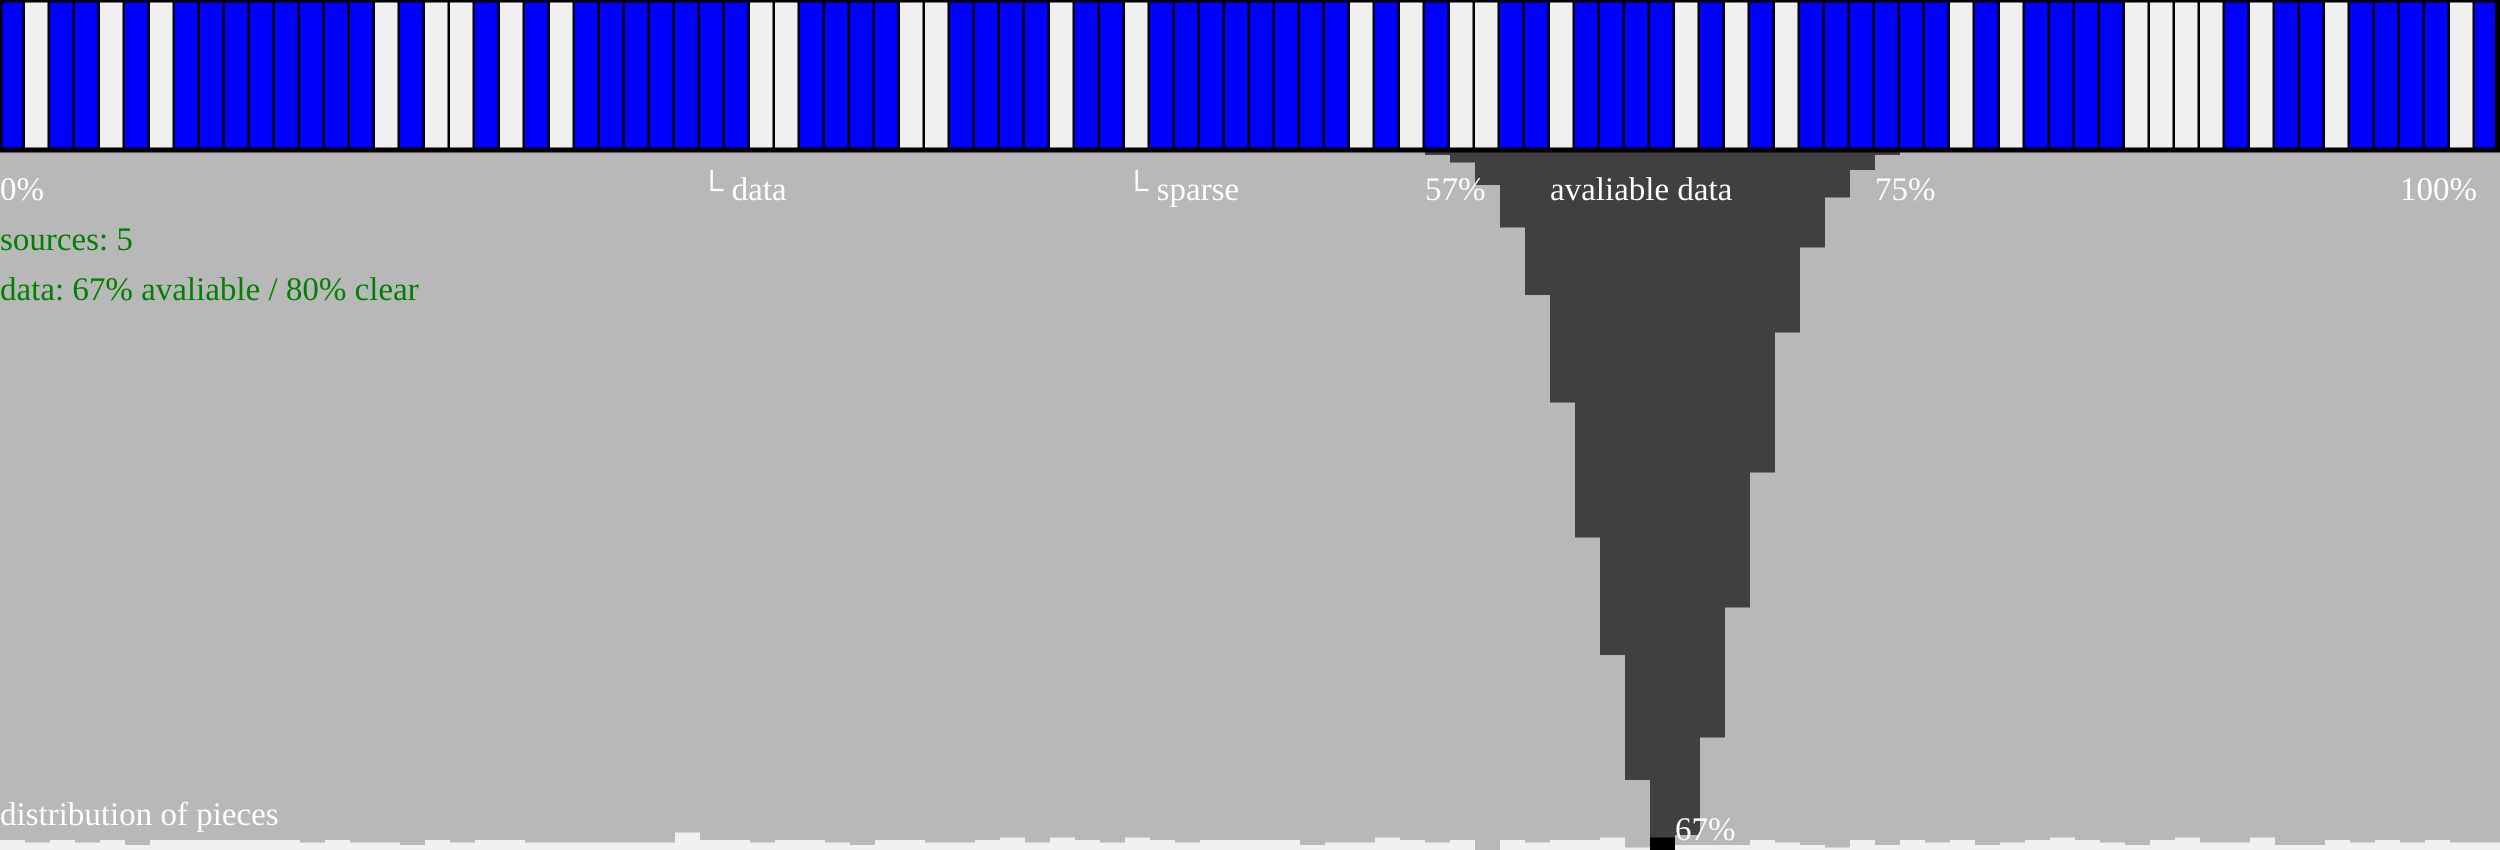
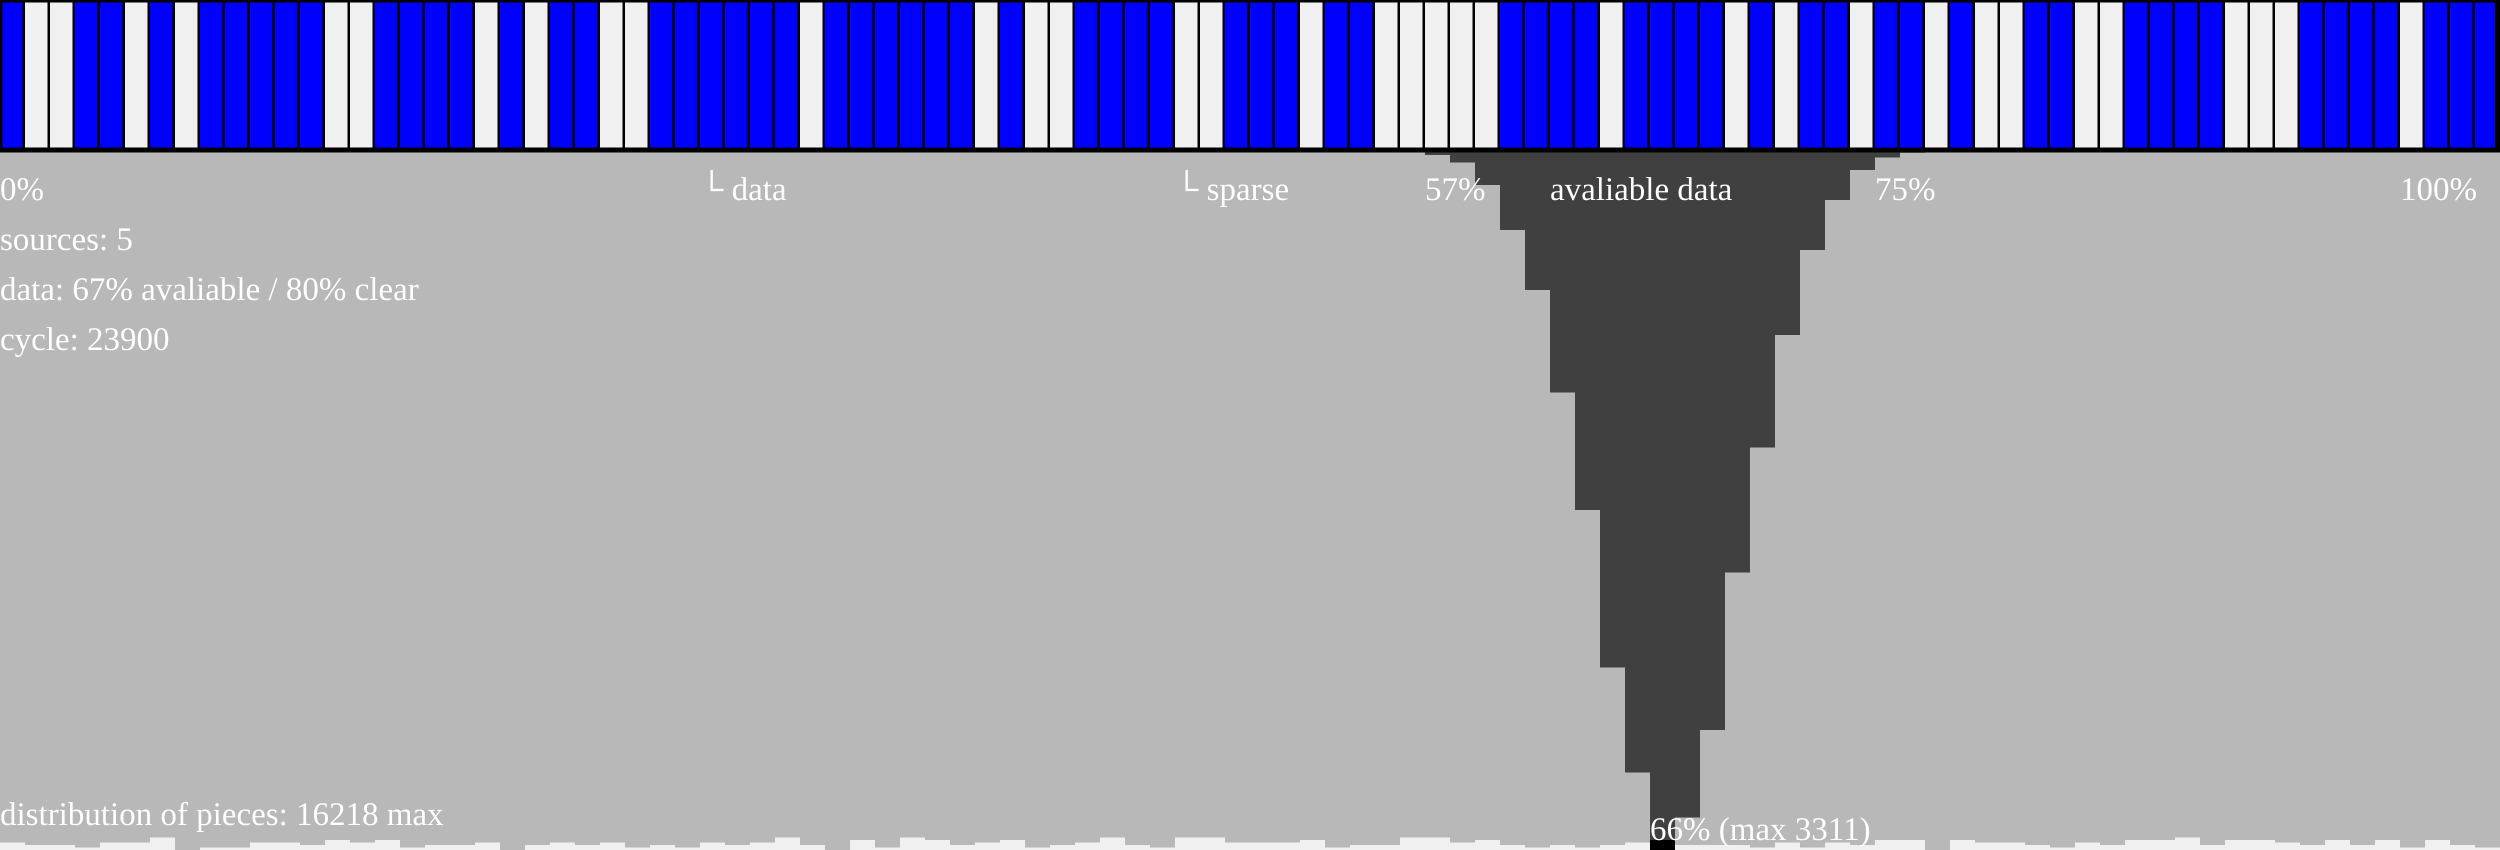
- <svg xmlns="http://www.w3.org/2000/svg" version="1.1" baseProfile="full" width="1000" height="340" viewBox="0,0,1000,340">
+ <svg xmlns="http://www.w3.org/2000/svg" baseProfile="full" width="1000" height="340">
  <style>
- 	
- 		.pices{
- 			stroke: rgb(0,0,255);
- 			stroke-width: 60;
- 			pointer-events: none;
- 		}
- 		rect{
- 			position: relative;
- 			z-index: 1;
- 			fill: transparent;
- 		}
- 		#info{
- 			fill: white;
- 			font-size: 1.1em;
- 		}
- 	
- </style>
-   <path d="M0,30h1000" class="pices" stroke-dasharray="10,10,20,10,10,10,80,10,10,20,10,10,10,10,70,20,40,20,40,10,20,10,80,10,10,10,10,20,20,10,40,10,10,10,10,10,60,10,10,10,40,40,10,10,20,10,40,10,10">
- </path>
-   <path style="stroke: black; stroke-width: 10;" class="graph" d="M575,60v2M585,60v5M595,60v14M605,60v31M615,60v58M625,60v101M635,60v155M645,60v202M655,60v252M665,60v280M675,60v274M685,60v235M695,60v183M705,60v129M715,60v73M725,60v39M735,60v19M745,60v8M755,60v2">
- </path>
-   <path style="stroke: rgba(128,128,128,0.5); stroke-width: 10;" id="block_graph" d="M5,60v276M15,60v277M25,60v276M35,60v277M45,60v276M55,60v278M65,60v276M75,60v276M85,60v276M95,60v276M105,60v276M115,60v276M125,60v277M135,60v276M145,60v277M155,60v277M165,60v278M175,60v276M185,60v277M195,60v276M205,60v276M215,60v277M225,60v277M235,60v277M245,60v277M255,60v277M265,60v277M275,60v273M285,60v276M295,60v276M305,60v277M315,60v276M325,60v276M335,60v277M345,60v278M355,60v276M365,60v276M375,60v277M385,60v277M395,60v276M405,60v275M415,60v277M425,60v275M435,60v276M445,60v277M455,60v275M465,60v276M475,60v277M485,60v276M495,60v276M505,60v276M515,60v276M525,60v278M535,60v277M545,60v277M555,60v275M565,60v276M575,60v277M585,60v276M595,60v280M605,60v276M615,60v277M625,60v276M635,60v276M645,60v275M655,60v279M665,60v275M675,60v278M685,60v278M695,60v278M705,60v276M715,60v277M725,60v278M735,60v279M745,60v276M755,60v278M765,60v276M775,60v277M785,60v276M795,60v278M805,60v277M815,60v276M825,60v275M835,60v276M845,60v277M855,60v278M865,60v276M875,60v275M885,60v277M895,60v277M905,60v275M915,60v278M925,60v278M935,60v276M945,60v277M955,60v276M965,60v277M975,60v276M985,60v277M995,60v277">
- </path>
-   <path d="M0,30h1000" style="stroke: black; stroke-width: 60;" stroke-dasharray="0,9,1,9,1,9,1,9,1,9,1,9,1,9,1,9,1,9,1,9,1,9,1,9,1,9,1,9,1,9,1,9,1,9,1,9,1,9,1,9,1,9,1,9,1,9,1,9,1,9,1,9,1,9,1,9,1,9,1,9,1,9,1,9,1,9,1,9,1,9,1,9,1,9,1,9,1,9,1,9,1,9,1,9,1,9,1,9,1,9,1,9,1,9,1,9,1,9,1,9,1,9,1,9,1,9,1,9,1,9,1,9,1,9,1,9,1,9,1,9,1,9,1,9,1,9,1,9,1,9,1,9,1,9,1,9,1,9,1,9,1,9,1,9,1,9,1,9,1,9,1,9,1,9,1,9,1,9,1,9,1,9,1,9,1,9,1,9,1,9,1,9,1,9,1,9,1,9,1,9,1,9,1,9,1,9,1,9,1,9,1,9,1,9,1,9,1,9,1,9">
- </path>
-   <rect x="0" y="0" width="999" height="60" stroke="black" stroke-width="2" />
-   <text id="info" x="0" y="80">0%</text>
-   <text id="info" x="570" y="80">57%</text>
-   <text id="info" x="670" y="336">67%</text>
-   <text id="info" x="750" y="80">75%</text>
-   <text id="info" x="960" y="80">100%</text>
-   <text id="info" x="450" y="80">└ sparse</text>
-   <text id="info" x="280" y="80">└ data</text>
-   <text id="info" x="620" y="80">avaliable data</text>
-   <text id="info" x="0" y="100" style="fill: green">sources: 5</text>
-   <text id="info" x="0" y="120" style="fill: green">data: 67% avaliable / 80% clear</text>
-   <text id="info" x="0" y="330">distribution of pieces</text>
+     #info{fill:#fff;font-size:1.1em}
+   </style>
+   <path d="M0 30h1000" stroke-dasharray="10 20 20 10 10 10 50 20 40 10 10 10 20 20 60 10 60 10 10 20 40 20 30 10 20 50 40 10 40 10 10 10 20 10 20 10 10 20 20 20 40 30 40 10 30" stroke="#00f" stroke-width="60" pointer-events="none" />
+   <path class="graph" d="M575 60v2m10 3v-5m10 0v14m10 18V60m10 0v56m10 41V60m10 0v144m10 63V60m10 0v249m10 31V60m10 0v267m10-35V60m10 0v169m10-50V60m10 0v74m10-34V60m10 0v20m10-12v-8m10 0v3m10-2v-1" stroke="#000" stroke-width="10" />
+   <path id="block_graph" d="M5 60v277m10 1V60m10 0v278m10 1V60m10 0v277m10 0V60m10 0v275m10 5V60m10 0v279m10 0V60m10 0v277m10 0V60m10 0v278m10-2V60m10 0v277m10-1V60m10 0v279m10-1V60m10 0v278m10-1V60m10 0v280m10-2V60m10 0v277m10 1V60m10 0v277m10 2V60m10 0v278m10 1V60m10 0v277m10 1V60m10 0v277m10-2V60m10 0v278m10 2V60m10 0v276m10 3V60m10 0v275m10 1V60m10 0v278m10-1V60m10 0v276m10 3V60m10 0v278m10-1V60m10 0v275m10 3V60m10 0v279m10-4V60m10 0v275m10 2V60m10 0v277m10 0V60m10 0v276m10 3V60m10 0v278m10 0V60m10 0v275m10 0V60m10 0v277m10-1V60m10 0v278m10 1V60m10 0v278m10 1V60m10 0v278m10-1V60m10 0v276m10 2V60m10 0v278m10 0V60m10 0v279m10-2V60m10 0v279m10-2V60m10 0v278m10-2V60m10 0v276m10 4V60m10 0v276m10 1V60m10 0v277m10 1V60m10 0v279m10-2V60m10 0v278m10-2V60m10 0v276m10-1V60m10 0v278m10-2V60m10 0v276m10 1V60m10 0v278m10-2V60m10 0v278m10-2V60m10 0v279m10-3V60m10 0v278m10 1V60" stroke="rgba(128,128,128,.5)" stroke-width="10" />
+   <path d="M0 30h1000" stroke-dasharray="0 9 1 9 1 9 1 9 1 9 1 9 1 9 1 9 1 9 1 9 1 9 1 9 1 9 1 9 1 9 1 9 1 9 1 9 1 9 1 9 1 9 1 9 1 9 1 9 1 9 1 9 1 9 1 9 1 9 1 9 1 9 1 9 1 9 1 9 1 9 1 9 1 9 1 9 1 9 1 9 1 9 1 9 1 9 1 9 1 9 1 9 1 9 1 9 1 9 1 9 1 9 1 9 1 9 1 9 1 9 1 9 1 9 1 9 1 9 1 9 1 9 1 9 1 9 1 9 1 9 1 9 1 9 1 9 1 9 1 9 1 9 1 9 1 9 1 9 1 9 1 9 1 9 1 9 1 9 1 9 1 9 1 9 1 9 1 9 1 9 1 9 1 9 1 9 1 9 1 9 1 9 1 9 1 9 1 9 1 9 1 9 1 9 1 9 1 9 1 9" stroke="#000" stroke-width="60" />
+   <path stroke="#000" stroke-width="2" style="position:relative;z-index:1" fill="transparent" d="M0 0h999v60H0z" />
+   <text id="info" y="80">
+     0%
+   </text>
+   <text id="info" x="570" y="80">
+     57%
+   </text>
+   <text id="info" x="660" y="336">
+     66% (max 3311)
+   </text>
+   <text id="info" x="750" y="80">
+     75%
+   </text>
+   <text id="info" x="960" y="80">
+     100%
+   </text>
+   <text id="info" x="470" y="80">
+     └ sparse
+   </text>
+   <text id="info" x="280" y="80">
+     └ data
+   </text>
+   <text id="info" x="620" y="80">
+     avaliable data
+   </text>
+   <text id="info" y="100" fill="green">
+     sources: 5
+   </text>
+   <text id="info" y="120" fill="green">
+     data: 67% avaliable / 80% clear
+   </text>
+   <text id="info" y="140" fill="green">
+     cycle: 23900
+   </text>
+   <text id="info" y="330">
+     distribution of pieces: 16218 max
+   </text>
</svg>
